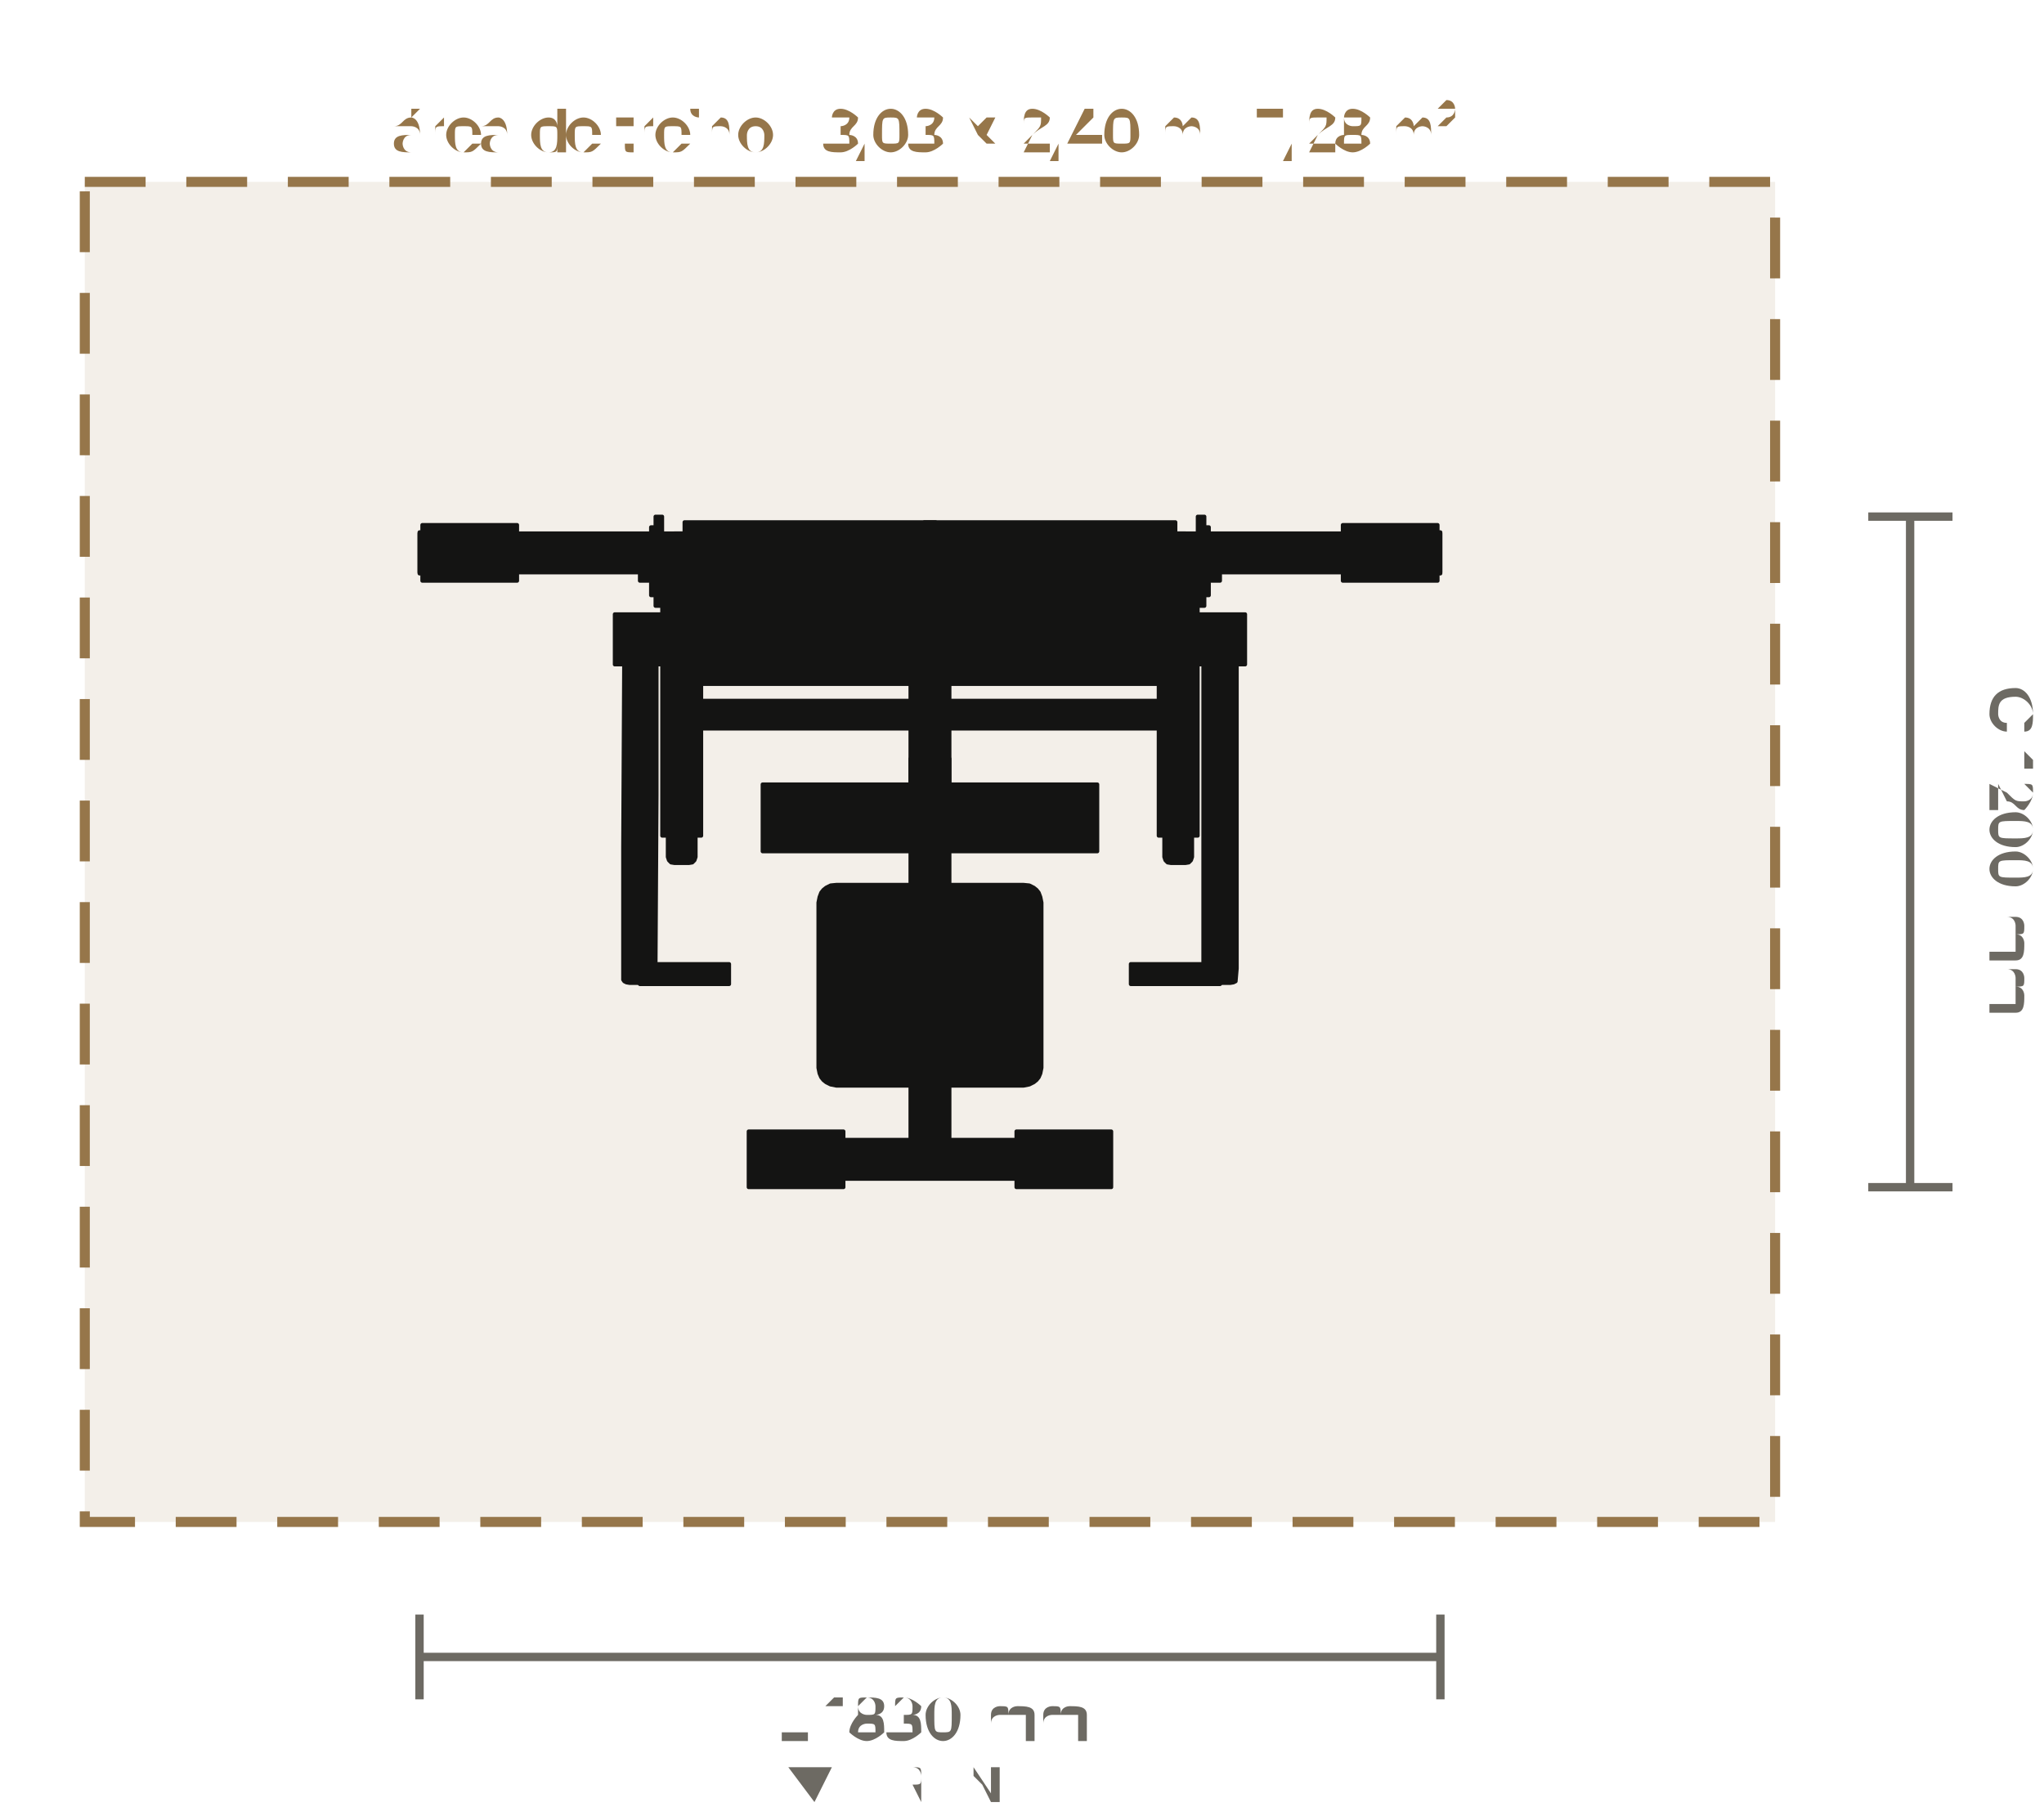
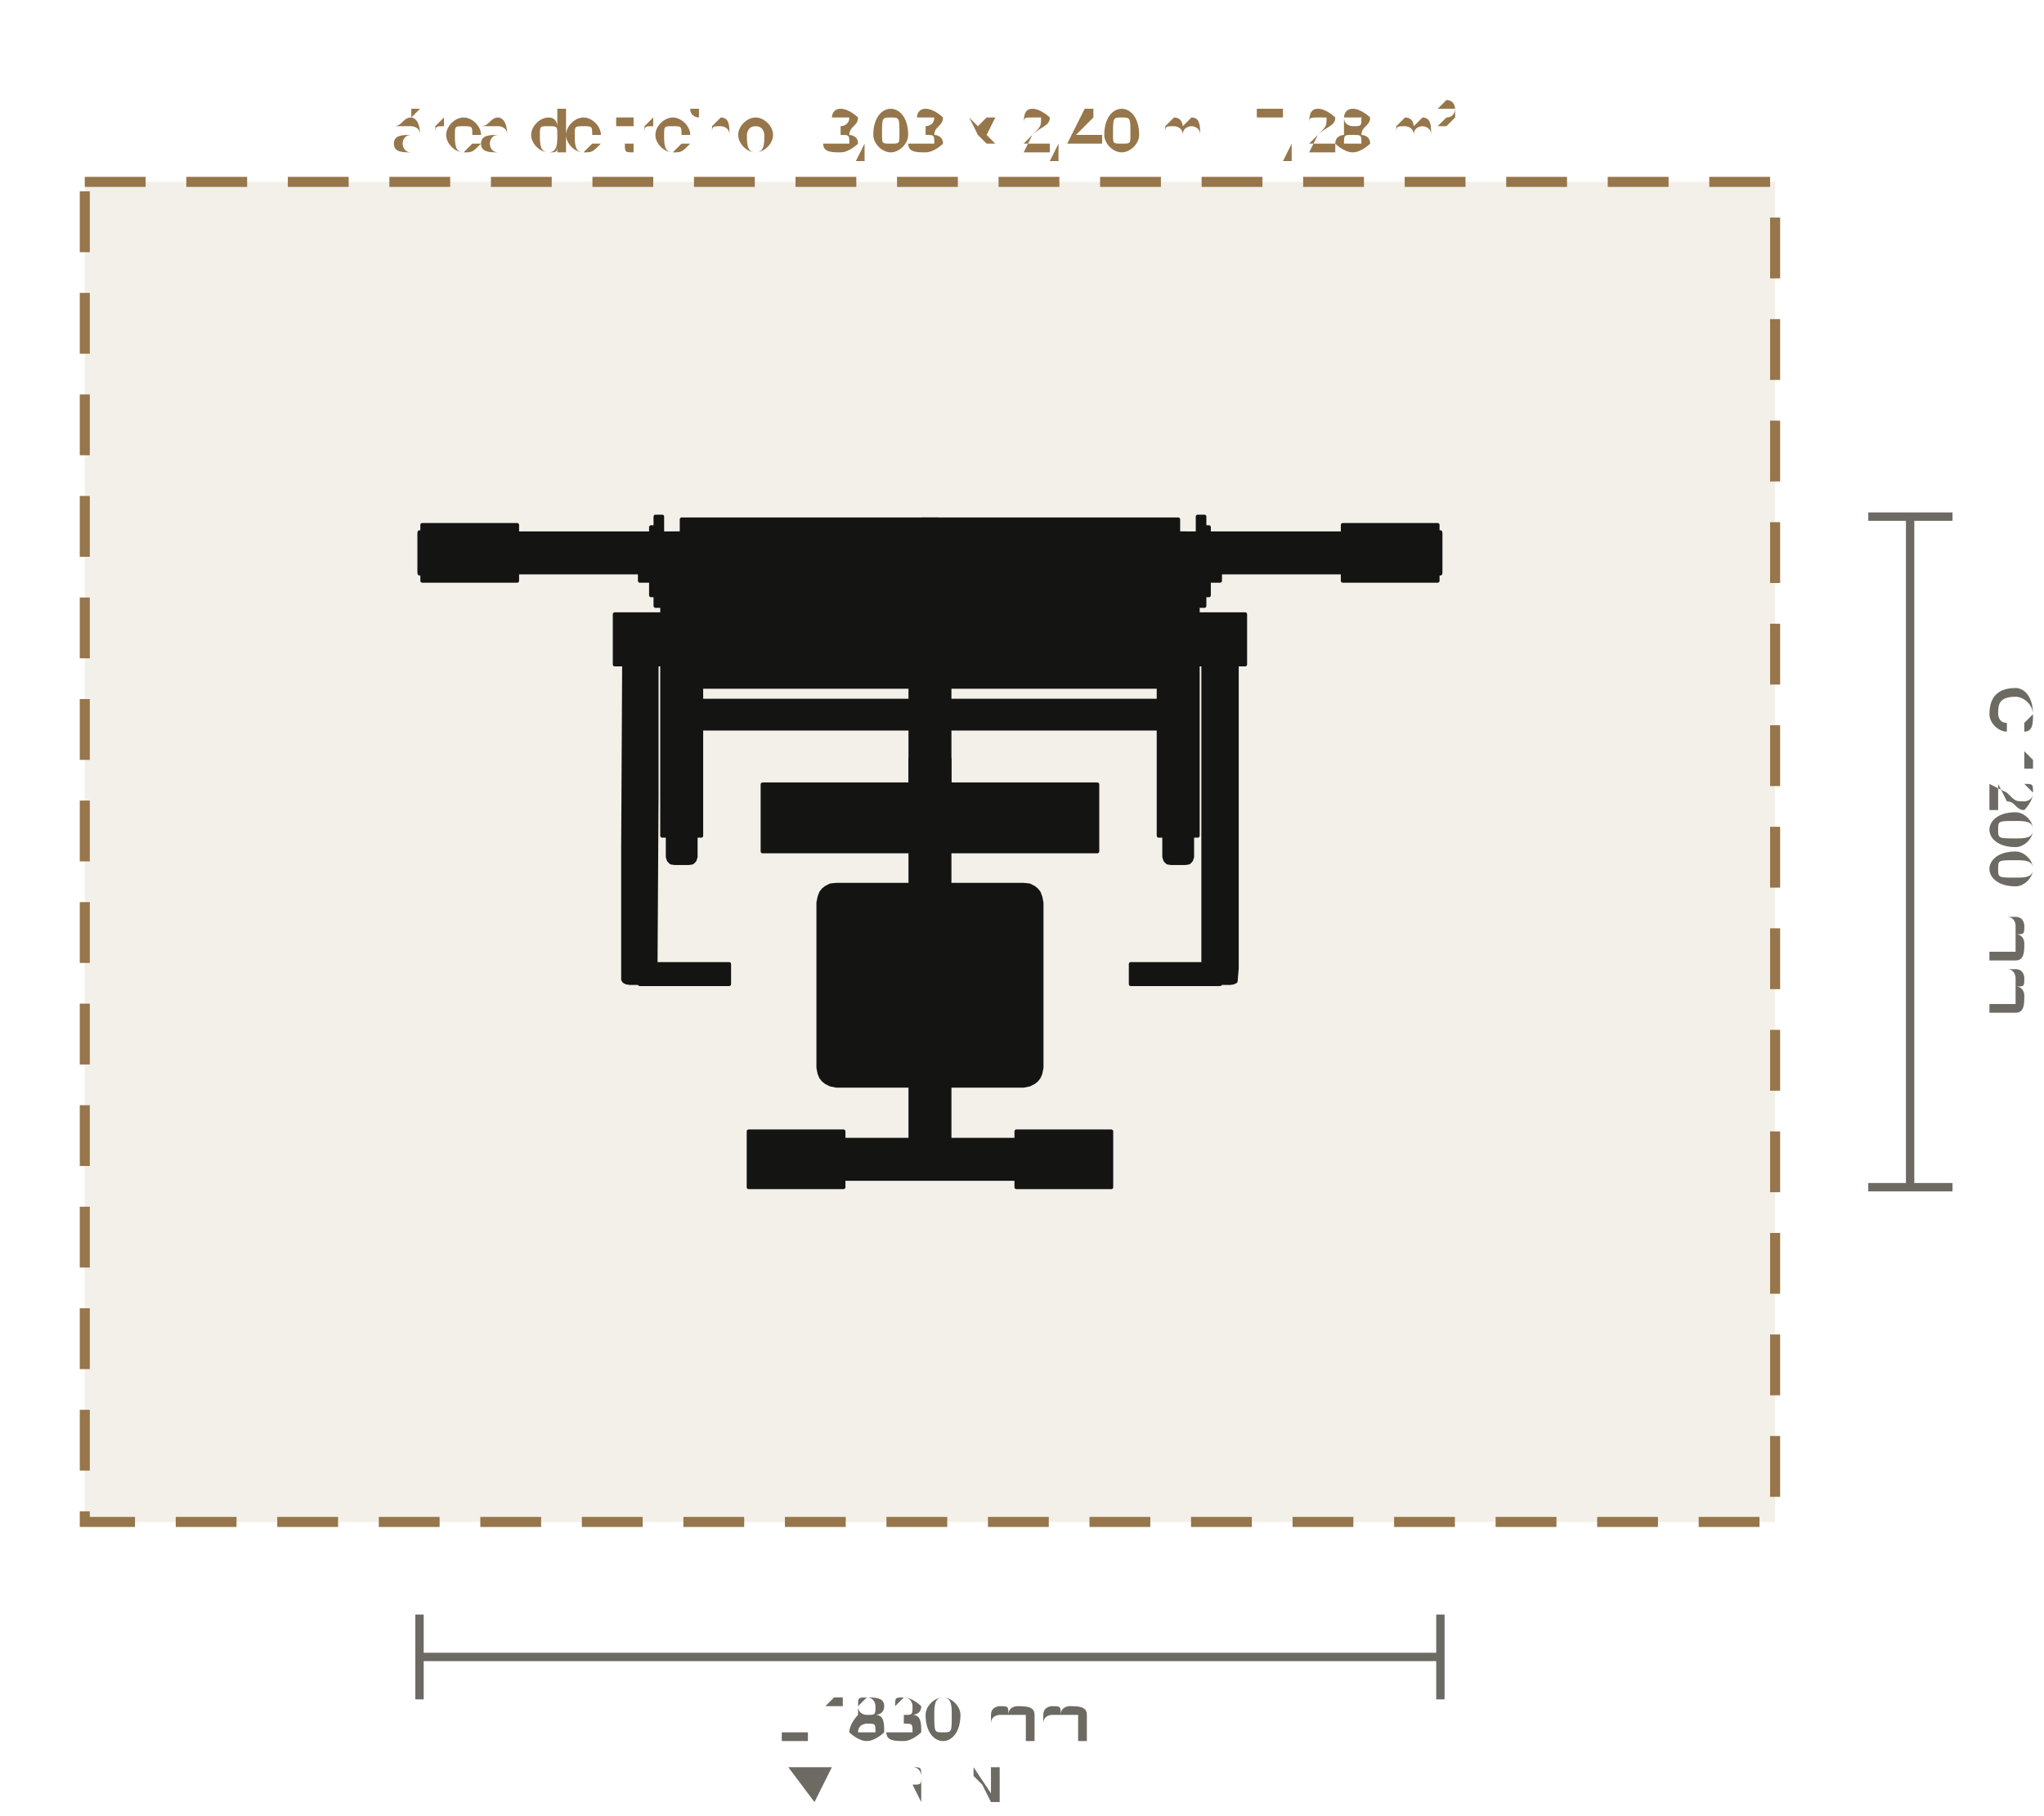
<svg xmlns="http://www.w3.org/2000/svg" viewBox="-1.667 -1.527 3.664 3.254" role="img" aria-label="Planta do Remada Alta Iso-Lateral (LD-B030): 1830 × 1202 mm, com 60 cm de área de treino em volta" data-equipment="LD-B030" data-unit="m">
  <rect class="eq-zone" x="-1.515" y="-1.201" width="3.03" height="2.402" style="fill:#96764a;fill-opacity:.12;stroke:#96764a;stroke-width:0.018;stroke-dasharray:0.109 0.073" />
  <text class="eq-zone-label" x="0" y="-1.255" style="font-family:Barlow,Inter,Arial,sans-serif;font-size:0.104px;fill:#96764a;text-anchor:middle">área de treino · 3,03 × 2,40 m · 7,28 m²</text>
  <g class="eq-parts">
    <polygon class="eq-part" points="-0.915,-0.571 0.915,-0.571 0.915,-0.501 -0.915,-0.501" style="fill:#141413;stroke:#141413;stroke-width:0.007;stroke-linejoin:round" />
    <polygon class="eq-part" points="-0.035,-0.536 0.035,-0.536 0.035,0.551 -0.035,0.551" style="fill:#141413;stroke:#141413;stroke-width:0.007;stroke-linejoin:round" />
    <polygon class="eq-part" points="-0.3,0.516 0.3,0.516 0.3,0.586 -0.3,0.586" style="fill:#141413;stroke:#141413;stroke-width:0.007;stroke-linejoin:round" />
    <polygon class="eq-part" points="-0.91,-0.586 -0.74,-0.586 -0.74,-0.486 -0.91,-0.486" style="fill:#141413;stroke:#141413;stroke-width:0.007;stroke-linejoin:round" />
+     <polygon class="eq-part" points="-0.891,-0.536 -0.891,-0.539 -0.889,-0.541 -0.888,-0.544 -0.885,-0.545 -0.883,-0.546 -0.88,-0.547 -0.877,-0.546 -0.875,-0.545 -0.872,-0.544 -0.871,-0.541 -0.869,-0.539 -0.869,-0.536 -0.869,-0.533 -0.871,-0.53 -0.872,-0.528 -0.875,-0.526 -0.877,-0.525 -0.88,-0.525 -0.883,-0.525 -0.885,-0.526 -0.888,-0.528 -0.889,-0.53 -0.891,-0.533" style="fill:#141413;stroke:#141413;stroke-width:0.007;stroke-linejoin:round" />
+     <polygon class="eq-part" points="-0.781,-0.536 -0.781,-0.539 -0.779,-0.541 -0.778,-0.544 -0.775,-0.545 -0.773,-0.546 -0.77,-0.547 -0.767,-0.546 -0.764,-0.545 -0.762,-0.544 -0.76,-0.541 -0.759,-0.539 -0.759,-0.536 -0.759,-0.533 -0.76,-0.53 -0.762,-0.528 -0.764,-0.526 -0.767,-0.525 -0.77,-0.525 -0.773,-0.525 -0.775,-0.526 -0.778,-0.528 -0.779,-0.53 -0.781,-0.533" style="fill:#141413;stroke:#141413;stroke-width:0.007;stroke-linejoin:round" />
    <polygon class="eq-part" points="-0.325,0.501 -0.155,0.501 -0.155,0.601 -0.325,0.601" style="fill:#141413;stroke:#141413;stroke-width:0.007;stroke-linejoin:round" />
+     <polygon class="eq-part" points="-0.306,0.551 -0.306,0.548 -0.304,0.545 -0.303,0.543 -0.3,0.541 -0.298,0.54 -0.295,0.54 -0.292,0.54 -0.289,0.541 -0.287,0.543 -0.285,0.545 -0.284,0.548 -0.284,0.551 -0.284,0.554 -0.285,0.556 -0.287,0.559 -0.289,0.56 -0.292,0.561 -0.295,0.562 -0.298,0.561 -0.3,0.56 -0.303,0.559 -0.304,0.556 -0.306,0.554" style="fill:#141413;stroke:#141413;stroke-width:0.007;stroke-linejoin:round" />
+     <polygon class="eq-part" points="-0.196,0.551 -0.196,0.548 -0.195,0.545 -0.193,0.543 -0.191,0.541 -0.188,0.54 -0.185,0.54 -0.182,0.54 -0.179,0.541 -0.177,0.543 -0.175,0.545 -0.174,0.548 -0.174,0.551 -0.174,0.554 -0.175,0.556 -0.177,0.559 -0.179,0.56 -0.182,0.561 -0.185,0.562 -0.188,0.561 -0.191,0.56 -0.193,0.559 -0.195,0.556 -0.196,0.554" style="fill:#141413;stroke:#141413;stroke-width:0.007;stroke-linejoin:round" />
    <polygon class="eq-part" points="-0.915,-0.573 -0.903,-0.573 -0.903,-0.499 -0.915,-0.499" style="fill:#141413;stroke:#141413;stroke-width:0.007;stroke-linejoin:round" />
    <polygon class="eq-part" points="-0.3,0.514 -0.288,0.514 -0.288,0.588 -0.3,0.588" style="fill:#141413;stroke:#141413;stroke-width:0.007;stroke-linejoin:round" />
    <polygon class="eq-part" points="0.74,-0.586 0.91,-0.586 0.91,-0.486 0.74,-0.486" style="fill:#141413;stroke:#141413;stroke-width:0.007;stroke-linejoin:round" />
+     <polygon class="eq-part" points="0.759,-0.536 0.759,-0.539 0.76,-0.541 0.762,-0.544 0.764,-0.545 0.767,-0.546 0.77,-0.547 0.773,-0.546 0.775,-0.545 0.778,-0.544 0.779,-0.541 0.781,-0.539 0.781,-0.536 0.781,-0.533 0.779,-0.53 0.778,-0.528 0.775,-0.526 0.773,-0.525 0.77,-0.525 0.767,-0.525 0.764,-0.526 0.762,-0.528 0.76,-0.53 0.759,-0.533" style="fill:#141413;stroke:#141413;stroke-width:0.007;stroke-linejoin:round" />
+     <polygon class="eq-part" points="0.869,-0.536 0.869,-0.539 0.871,-0.541 0.872,-0.544 0.875,-0.545 0.877,-0.546 0.88,-0.547 0.883,-0.546 0.885,-0.545 0.888,-0.544 0.889,-0.541 0.891,-0.539 0.891,-0.536 0.891,-0.533 0.889,-0.53 0.888,-0.528 0.885,-0.526 0.883,-0.525 0.88,-0.525 0.877,-0.525 0.875,-0.526 0.872,-0.528 0.871,-0.53 0.869,-0.533" style="fill:#141413;stroke:#141413;stroke-width:0.007;stroke-linejoin:round" />
    <polygon class="eq-part" points="0.155,0.501 0.325,0.501 0.325,0.601 0.155,0.601" style="fill:#141413;stroke:#141413;stroke-width:0.007;stroke-linejoin:round" />
+     <polygon class="eq-part" points="0.174,0.551 0.174,0.548 0.175,0.545 0.177,0.543 0.179,0.541 0.182,0.54 0.185,0.54 0.188,0.54 0.191,0.541 0.193,0.543 0.195,0.545 0.196,0.548 0.196,0.551 0.196,0.554 0.195,0.556 0.193,0.559 0.191,0.56 0.188,0.561 0.185,0.562 0.182,0.561 0.179,0.56 0.177,0.559 0.175,0.556 0.174,0.554" style="fill:#141413;stroke:#141413;stroke-width:0.007;stroke-linejoin:round" />
+     <polygon class="eq-part" points="0.284,0.551 0.284,0.548 0.285,0.545 0.287,0.543 0.289,0.541 0.292,0.54 0.295,0.54 0.298,0.54 0.3,0.541 0.303,0.543 0.304,0.545 0.306,0.548 0.306,0.551 0.306,0.554 0.304,0.556 0.303,0.559 0.3,0.56 0.298,0.561 0.295,0.562 0.292,0.561 0.289,0.56 0.287,0.559 0.285,0.556 0.284,0.554" style="fill:#141413;stroke:#141413;stroke-width:0.007;stroke-linejoin:round" />
    <polygon class="eq-part" points="0.903,-0.573 0.915,-0.573 0.915,-0.499 0.903,-0.499" style="fill:#141413;stroke:#141413;stroke-width:0.007;stroke-linejoin:round" />
    <polygon class="eq-part" points="0.288,0.514 0.3,0.514 0.3,0.588 0.288,0.588" style="fill:#141413;stroke:#141413;stroke-width:0.007;stroke-linejoin:round" />
    <polygon class="eq-part" points="-0.415,-0.566 -0.385,-0.566 -0.385,-0.326 -0.415,-0.326" style="fill:#141413;stroke:#141413;stroke-width:0.007;stroke-linejoin:round" />
    <polygon class="eq-part" points="-0.045,-0.566 -0.015,-0.566 -0.015,-0.326 -0.045,-0.326" style="fill:#141413;stroke:#141413;stroke-width:0.007;stroke-linejoin:round" />
    <polygon class="eq-part" points="-0.415,-0.566 -0.015,-0.566 -0.015,-0.326 -0.415,-0.326" style="fill:#141413;stroke:#141413;stroke-width:0.007;stroke-linejoin:round" />
-     <polygon class="eq-part" points="-0.415,-0.566 -0.015,-0.566 -0.015,-0.326 -0.415,-0.326" style="fill:#141413;stroke:#141413;stroke-width:0.007;stroke-linejoin:round" />
-     <polygon class="eq-part" points="-0.44,-0.591 0.01,-0.591 0.01,-0.301 -0.44,-0.301" style="fill:#141413;stroke:#141413;stroke-width:0.007;stroke-linejoin:round" />
-     <polygon class="eq-part" points="-0.295,-0.326 -0.135,-0.326 -0.135,-0.322 -0.295,-0.322" style="fill:#141413;stroke:#141413;stroke-width:0.007;stroke-linejoin:round" />
+     <polygon class="eq-part" points="-0.445,-0.596 0.015,-0.596 0.015,-0.296 -0.445,-0.296" style="fill:#141413;stroke:#141413;stroke-width:0.007;stroke-linejoin:round" />
+     <polygon class="eq-part" points="-0.375,-0.566 -0.055,-0.566 -0.055,-0.552 -0.375,-0.552" style="fill:#141413;stroke:#141413;stroke-width:0.007;stroke-linejoin:round" />
+     <polygon class="eq-part" points="-0.32,-0.552 -0.29,-0.552 -0.29,-0.542 -0.32,-0.542" style="fill:#141413;stroke:#141413;stroke-width:0.007;stroke-linejoin:round" />
+     <polygon class="eq-part" points="-0.14,-0.552 -0.11,-0.552 -0.11,-0.542 -0.14,-0.542" style="fill:#141413;stroke:#141413;stroke-width:0.007;stroke-linejoin:round" />
+     <polygon class="eq-part" points="-0.415,-0.338 -0.215,-0.338 -0.215,-0.326 -0.415,-0.326" style="fill:#141413;stroke:#141413;stroke-width:0.007;stroke-linejoin:round" />
+     <polygon class="eq-part" points="-0.145,-0.338 -0.015,-0.338 -0.015,-0.326 -0.145,-0.326" style="fill:#141413;stroke:#141413;stroke-width:0.007;stroke-linejoin:round" />
+     <polygon class="eq-part" points="-0.385,-0.326 -0.245,-0.326 -0.245,-0.322 -0.385,-0.322" style="fill:#141413;stroke:#141413;stroke-width:0.007;stroke-linejoin:round" />
    <polygon class="eq-part" points="-0.305,-0.446 -0.305,-0.448 -0.304,-0.451 -0.302,-0.453 -0.3,-0.455 -0.298,-0.456 -0.295,-0.456 -0.292,-0.456 -0.29,-0.455 -0.288,-0.453 -0.286,-0.451 -0.285,-0.448 -0.285,-0.446 -0.285,-0.443 -0.286,-0.441 -0.288,-0.439 -0.29,-0.437 -0.292,-0.436 -0.295,-0.436 -0.298,-0.436 -0.3,-0.437 -0.302,-0.439 -0.304,-0.441 -0.305,-0.443" style="fill:#141413;stroke:#141413;stroke-width:0.007;stroke-linejoin:round" />
    <polygon class="eq-part" points="-0.145,-0.446 -0.145,-0.448 -0.144,-0.451 -0.142,-0.453 -0.14,-0.455 -0.138,-0.456 -0.135,-0.456 -0.132,-0.456 -0.13,-0.455 -0.128,-0.453 -0.126,-0.451 -0.125,-0.448 -0.125,-0.446 -0.125,-0.443 -0.126,-0.441 -0.128,-0.439 -0.13,-0.437 -0.132,-0.436 -0.135,-0.436 -0.138,-0.436 -0.14,-0.437 -0.142,-0.439 -0.144,-0.441 -0.145,-0.443" style="fill:#141413;stroke:#141413;stroke-width:0.007;stroke-linejoin:round" />
    <polygon class="eq-part" points="-0.345,-0.526 -0.085,-0.526 -0.085,-0.366 -0.345,-0.366" style="fill:#141413;stroke:#141413;stroke-width:0.007;stroke-linejoin:round" />
    <polygon class="eq-part" points="-0.345,-0.526 -0.085,-0.526 -0.085,-0.366 -0.345,-0.366" style="fill:#141413;stroke:#141413;stroke-width:0.007;stroke-linejoin:round" />
    <polygon class="eq-part" points="-0.219,-0.446 -0.219,-0.447 -0.218,-0.448 -0.218,-0.449 -0.217,-0.449 -0.216,-0.45 -0.215,-0.45 -0.214,-0.45 -0.213,-0.449 -0.212,-0.449 -0.211,-0.448 -0.211,-0.447 -0.211,-0.446 -0.211,-0.445 -0.211,-0.444 -0.212,-0.443 -0.213,-0.442 -0.214,-0.442 -0.215,-0.442 -0.216,-0.442 -0.217,-0.442 -0.218,-0.443 -0.218,-0.444 -0.219,-0.445" style="fill:#141413;stroke:#141413;stroke-width:0.007;stroke-linejoin:round" />
    <polygon class="eq-part" points="-0.335,-0.511 -0.095,-0.511 -0.095,-0.381 -0.335,-0.381" style="fill:#141413;stroke:#141413;stroke-width:0.007;stroke-linejoin:round" />
    <polygon class="eq-part" points="-0.335,-0.511 -0.095,-0.511 -0.095,-0.381 -0.335,-0.381" style="fill:#141413;stroke:#141413;stroke-width:0.007;stroke-linejoin:round" />
    <polygon class="eq-part" points="-0.335,-0.511 -0.095,-0.511 -0.095,-0.381 -0.335,-0.381" style="fill:#141413;stroke:#141413;stroke-width:0.007;stroke-linejoin:round" />
    <polygon class="eq-part" points="-0.335,-0.511 -0.095,-0.511 -0.095,-0.381 -0.335,-0.381" style="fill:#141413;stroke:#141413;stroke-width:0.007;stroke-linejoin:round" />
    <polygon class="eq-part" points="-0.335,-0.511 -0.095,-0.511 -0.095,-0.381 -0.335,-0.381" style="fill:#141413;stroke:#141413;stroke-width:0.007;stroke-linejoin:round" />
    <polygon class="eq-part" points="-0.335,-0.511 -0.095,-0.511 -0.095,-0.381 -0.335,-0.381" style="fill:#141413;stroke:#141413;stroke-width:0.007;stroke-linejoin:round" />
    <polygon class="eq-part" points="-0.335,-0.511 -0.095,-0.511 -0.095,-0.381 -0.335,-0.381" style="fill:#141413;stroke:#141413;stroke-width:0.007;stroke-linejoin:round" />
    <polygon class="eq-part" points="-0.335,-0.511 -0.095,-0.511 -0.095,-0.381 -0.335,-0.381" style="fill:#141413;stroke:#141413;stroke-width:0.007;stroke-linejoin:round" />
    <polygon class="eq-part" points="-0.335,-0.511 -0.095,-0.511 -0.095,-0.381 -0.335,-0.381" style="fill:#141413;stroke:#141413;stroke-width:0.007;stroke-linejoin:round" />
    <polygon class="eq-part" points="-0.221,-0.446 -0.221,-0.447 -0.22,-0.449 -0.219,-0.45 -0.218,-0.451 -0.217,-0.452 -0.215,-0.452 -0.213,-0.452 -0.212,-0.451 -0.211,-0.45 -0.21,-0.449 -0.209,-0.447 -0.209,-0.446 -0.209,-0.444 -0.21,-0.443 -0.211,-0.442 -0.212,-0.441 -0.213,-0.44 -0.215,-0.44 -0.217,-0.44 -0.218,-0.441 -0.219,-0.442 -0.22,-0.443 -0.221,-0.444" style="fill:#141413;stroke:#141413;stroke-width:0.007;stroke-linejoin:round" />
    <polygon class="eq-part" points="-0.221,-0.401 -0.209,-0.401 -0.209,-0.331 -0.221,-0.331" style="fill:#141413;stroke:#141413;stroke-width:0.007;stroke-linejoin:round" />
    <polygon class="eq-part" points="-0.385,-0.566 -0.045,-0.566 -0.045,-0.554 -0.385,-0.554" style="fill:#141413;stroke:#141413;stroke-width:0.007;stroke-linejoin:round" />
    <polygon class="eq-part" points="0.015,-0.566 0.045,-0.566 0.045,-0.326 0.015,-0.326" style="fill:#141413;stroke:#141413;stroke-width:0.007;stroke-linejoin:round" />
    <polygon class="eq-part" points="0.385,-0.566 0.415,-0.566 0.415,-0.326 0.385,-0.326" style="fill:#141413;stroke:#141413;stroke-width:0.007;stroke-linejoin:round" />
    <polygon class="eq-part" points="0.015,-0.566 0.415,-0.566 0.415,-0.326 0.015,-0.326" style="fill:#141413;stroke:#141413;stroke-width:0.007;stroke-linejoin:round" />
-     <polygon class="eq-part" points="0.015,-0.566 0.415,-0.566 0.415,-0.326 0.015,-0.326" style="fill:#141413;stroke:#141413;stroke-width:0.007;stroke-linejoin:round" />
-     <polygon class="eq-part" points="-0.01,-0.591 0.44,-0.591 0.44,-0.301 -0.01,-0.301" style="fill:#141413;stroke:#141413;stroke-width:0.007;stroke-linejoin:round" />
-     <polygon class="eq-part" points="0.135,-0.326 0.295,-0.326 0.295,-0.322 0.135,-0.322" style="fill:#141413;stroke:#141413;stroke-width:0.007;stroke-linejoin:round" />
+     <polygon class="eq-part" points="-0.015,-0.596 0.445,-0.596 0.445,-0.296 -0.015,-0.296" style="fill:#141413;stroke:#141413;stroke-width:0.007;stroke-linejoin:round" />
+     <polygon class="eq-part" points="0.055,-0.566 0.375,-0.566 0.375,-0.552 0.055,-0.552" style="fill:#141413;stroke:#141413;stroke-width:0.007;stroke-linejoin:round" />
+     <polygon class="eq-part" points="0.11,-0.552 0.14,-0.552 0.14,-0.542 0.11,-0.542" style="fill:#141413;stroke:#141413;stroke-width:0.007;stroke-linejoin:round" />
+     <polygon class="eq-part" points="0.29,-0.552 0.32,-0.552 0.32,-0.542 0.29,-0.542" style="fill:#141413;stroke:#141413;stroke-width:0.007;stroke-linejoin:round" />
+     <polygon class="eq-part" points="0.015,-0.338 0.215,-0.338 0.215,-0.326 0.015,-0.326" style="fill:#141413;stroke:#141413;stroke-width:0.007;stroke-linejoin:round" />
+     <polygon class="eq-part" points="0.285,-0.338 0.415,-0.338 0.415,-0.326 0.285,-0.326" style="fill:#141413;stroke:#141413;stroke-width:0.007;stroke-linejoin:round" />
+     <polygon class="eq-part" points="0.045,-0.326 0.185,-0.326 0.185,-0.322 0.045,-0.322" style="fill:#141413;stroke:#141413;stroke-width:0.007;stroke-linejoin:round" />
    <polygon class="eq-part" points="0.125,-0.446 0.125,-0.448 0.126,-0.451 0.128,-0.453 0.13,-0.455 0.132,-0.456 0.135,-0.456 0.138,-0.456 0.14,-0.455 0.142,-0.453 0.144,-0.451 0.145,-0.448 0.145,-0.446 0.145,-0.443 0.144,-0.441 0.142,-0.439 0.14,-0.437 0.138,-0.436 0.135,-0.436 0.132,-0.436 0.13,-0.437 0.128,-0.439 0.126,-0.441 0.125,-0.443" style="fill:#141413;stroke:#141413;stroke-width:0.007;stroke-linejoin:round" />
    <polygon class="eq-part" points="0.285,-0.446 0.285,-0.448 0.286,-0.451 0.288,-0.453 0.29,-0.455 0.292,-0.456 0.295,-0.456 0.298,-0.456 0.3,-0.455 0.302,-0.453 0.304,-0.451 0.305,-0.448 0.305,-0.446 0.305,-0.443 0.304,-0.441 0.302,-0.439 0.3,-0.437 0.298,-0.436 0.295,-0.436 0.292,-0.436 0.29,-0.437 0.288,-0.439 0.286,-0.441 0.285,-0.443" style="fill:#141413;stroke:#141413;stroke-width:0.007;stroke-linejoin:round" />
    <polygon class="eq-part" points="0.085,-0.526 0.345,-0.526 0.345,-0.366 0.085,-0.366" style="fill:#141413;stroke:#141413;stroke-width:0.007;stroke-linejoin:round" />
    <polygon class="eq-part" points="0.085,-0.526 0.345,-0.526 0.345,-0.366 0.085,-0.366" style="fill:#141413;stroke:#141413;stroke-width:0.007;stroke-linejoin:round" />
    <polygon class="eq-part" points="0.211,-0.446 0.211,-0.447 0.211,-0.448 0.212,-0.449 0.213,-0.449 0.214,-0.45 0.215,-0.45 0.216,-0.45 0.217,-0.449 0.218,-0.449 0.218,-0.448 0.219,-0.447 0.219,-0.446 0.219,-0.445 0.218,-0.444 0.218,-0.443 0.217,-0.442 0.216,-0.442 0.215,-0.442 0.214,-0.442 0.213,-0.442 0.212,-0.443 0.211,-0.444 0.211,-0.445" style="fill:#141413;stroke:#141413;stroke-width:0.007;stroke-linejoin:round" />
    <polygon class="eq-part" points="0.095,-0.511 0.335,-0.511 0.335,-0.381 0.095,-0.381" style="fill:#141413;stroke:#141413;stroke-width:0.007;stroke-linejoin:round" />
    <polygon class="eq-part" points="0.095,-0.511 0.335,-0.511 0.335,-0.381 0.095,-0.381" style="fill:#141413;stroke:#141413;stroke-width:0.007;stroke-linejoin:round" />
    <polygon class="eq-part" points="0.095,-0.511 0.335,-0.511 0.335,-0.381 0.095,-0.381" style="fill:#141413;stroke:#141413;stroke-width:0.007;stroke-linejoin:round" />
    <polygon class="eq-part" points="0.095,-0.511 0.335,-0.511 0.335,-0.381 0.095,-0.381" style="fill:#141413;stroke:#141413;stroke-width:0.007;stroke-linejoin:round" />
    <polygon class="eq-part" points="0.095,-0.511 0.335,-0.511 0.335,-0.381 0.095,-0.381" style="fill:#141413;stroke:#141413;stroke-width:0.007;stroke-linejoin:round" />
    <polygon class="eq-part" points="0.095,-0.511 0.335,-0.511 0.335,-0.381 0.095,-0.381" style="fill:#141413;stroke:#141413;stroke-width:0.007;stroke-linejoin:round" />
    <polygon class="eq-part" points="0.095,-0.511 0.335,-0.511 0.335,-0.381 0.095,-0.381" style="fill:#141413;stroke:#141413;stroke-width:0.007;stroke-linejoin:round" />
    <polygon class="eq-part" points="0.095,-0.511 0.335,-0.511 0.335,-0.381 0.095,-0.381" style="fill:#141413;stroke:#141413;stroke-width:0.007;stroke-linejoin:round" />
    <polygon class="eq-part" points="0.095,-0.511 0.335,-0.511 0.335,-0.381 0.095,-0.381" style="fill:#141413;stroke:#141413;stroke-width:0.007;stroke-linejoin:round" />
    <polygon class="eq-part" points="0.209,-0.446 0.209,-0.447 0.21,-0.449 0.211,-0.45 0.212,-0.451 0.213,-0.452 0.215,-0.452 0.217,-0.452 0.218,-0.451 0.219,-0.45 0.22,-0.449 0.221,-0.447 0.221,-0.446 0.221,-0.444 0.22,-0.443 0.219,-0.442 0.218,-0.441 0.217,-0.44 0.215,-0.44 0.213,-0.44 0.212,-0.441 0.211,-0.442 0.21,-0.443 0.209,-0.444" style="fill:#141413;stroke:#141413;stroke-width:0.007;stroke-linejoin:round" />
    <polygon class="eq-part" points="0.209,-0.401 0.221,-0.401 0.221,-0.331 0.209,-0.331" style="fill:#141413;stroke:#141413;stroke-width:0.007;stroke-linejoin:round" />
    <polygon class="eq-part" points="0.045,-0.566 0.385,-0.566 0.385,-0.554 0.045,-0.554" style="fill:#141413;stroke:#141413;stroke-width:0.007;stroke-linejoin:round" />
    <polygon class="eq-part" points="-0.035,0.216 -0.035,0.213 -0.033,0.21 -0.032,0.207 -0.029,0.205 -0.026,0.204 -0.023,0.204 0.023,0.204 0.026,0.204 0.029,0.205 0.032,0.207 0.033,0.21 0.035,0.213 0.035,0.216 0.035,0.262 0.035,0.265 0.033,0.268 0.032,0.27 0.029,0.272 0.026,0.273 0.023,0.274 -0.023,0.274 -0.026,0.273 -0.029,0.272 -0.032,0.27 -0.033,0.268 -0.035,0.265 -0.035,0.262" style="fill:#141413;stroke:#141413;stroke-width:0.007;stroke-linejoin:round" />
    <polygon class="eq-part" points="-0.047,0.261 -0.047,0.216 -0.035,0.216 -0.035,0.261" style="fill:#141413;stroke:#141413;stroke-width:0.007;stroke-linejoin:round" />
    <polygon class="eq-part" points="-0.117,0.239 -0.117,0.237 -0.117,0.235 -0.117,0.234 -0.116,0.233 -0.116,0.232 -0.115,0.232 -0.035,0.232 -0.034,0.232 -0.034,0.233 -0.033,0.234 -0.033,0.235 -0.033,0.237 -0.033,0.239 -0.033,0.241 -0.033,0.242 -0.033,0.244 -0.034,0.245 -0.034,0.246 -0.035,0.246 -0.115,0.246 -0.116,0.246 -0.116,0.245 -0.117,0.244 -0.117,0.242 -0.117,0.241" style="fill:#141413;stroke:#141413;stroke-width:0.007;stroke-linejoin:round" />
    <polygon class="eq-part" points="-0.2,0.387 -0.2,0.091 -0.198,0.081 -0.195,0.073 -0.191,0.068 -0.186,0.064 -0.178,0.06 -0.168,0.059 0.168,0.059 0.178,0.06 0.186,0.064 0.191,0.068 0.195,0.073 0.198,0.081 0.2,0.091 0.2,0.387 0.198,0.397 0.195,0.404 0.191,0.409 0.186,0.413 0.178,0.417 0.168,0.419 -0.168,0.419 -0.178,0.417 -0.186,0.413 -0.191,0.409 -0.195,0.404 -0.198,0.397" style="fill:#141413;stroke:#141413;stroke-width:0.007;stroke-linejoin:round" />
    <polygon class="eq-part" points="-0.035,-0.104 -0.035,-0.118 -0.035,-0.167 -0.033,-0.17 -0.032,-0.172 -0.029,-0.174 -0.026,-0.176 -0.023,-0.176 0.023,-0.176 0.026,-0.176 0.029,-0.174 0.032,-0.172 0.033,-0.17 0.035,-0.167 0.035,-0.164 0.035,-0.118 0.035,-0.104 0.035,-0.055 0.033,-0.052 0.032,-0.05 0.029,-0.048 0.026,-0.047 0.023,-0.046 -0.023,-0.046 -0.026,-0.047 -0.029,-0.048 -0.032,-0.05 -0.033,-0.052 -0.035,-0.055 -0.035,-0.058" style="fill:#141413;stroke:#141413;stroke-width:0.007;stroke-linejoin:round" />
    <polygon class="eq-part" points="-0.3,-0.121 0.3,-0.121 0.3,-0.001 -0.3,-0.001" style="fill:#141413;stroke:#141413;stroke-width:0.007;stroke-linejoin:round" />
    <polygon class="eq-part" points="-0.565,-0.426 -0.475,-0.426 -0.475,-0.336 -0.565,-0.336" style="fill:#141413;stroke:#141413;stroke-width:0.007;stroke-linejoin:round" />
    <polygon class="eq-part" points="-0.55,0.209 -0.55,-0.008 -0.548,-0.382 -0.544,-0.382 -0.538,-0.382 -0.502,-0.382 -0.496,-0.382 -0.492,-0.382 -0.49,-0.382 -0.49,-0.381 -0.49,-0.101 -0.492,0.232 -0.496,0.234 -0.502,0.235 -0.538,0.235 -0.544,0.234 -0.548,0.232 -0.55,0.229" style="fill:#141413;stroke:#141413;stroke-width:0.007;stroke-linejoin:round" />
    <polygon class="eq-part" points="-0.52,0.201 -0.36,0.201 -0.36,0.237 -0.52,0.237" style="fill:#141413;stroke:#141413;stroke-width:0.007;stroke-linejoin:round" />
    <polygon class="eq-part" points="0.475,-0.426 0.565,-0.426 0.565,-0.336 0.475,-0.336" style="fill:#141413;stroke:#141413;stroke-width:0.007;stroke-linejoin:round" />
    <polygon class="eq-part" points="0.49,-0.101 0.49,-0.381 0.492,-0.382 0.496,-0.382 0.502,-0.382 0.538,-0.382 0.544,-0.382 0.548,-0.382 0.55,-0.382 0.55,-0.008 0.55,0.209 0.548,0.232 0.544,0.234 0.538,0.235 0.502,0.235 0.496,0.234 0.492,0.232 0.49,0.229" style="fill:#141413;stroke:#141413;stroke-width:0.007;stroke-linejoin:round" />
    <polygon class="eq-part" points="0.36,0.201 0.52,0.201 0.52,0.237 0.36,0.237" style="fill:#141413;stroke:#141413;stroke-width:0.007;stroke-linejoin:round" />
    <polygon class="eq-part" points="-0.47,-0.559 -0.468,-0.565 -0.464,-0.569 -0.458,-0.571 -0.432,-0.571 -0.426,-0.569 -0.422,-0.565 -0.42,-0.559 -0.42,-0.468 -0.422,-0.462 -0.426,-0.458 -0.432,-0.456 -0.458,-0.456 -0.464,-0.458 -0.468,-0.462 -0.47,-0.468" style="fill:#141413;stroke:#141413;stroke-width:0.007;stroke-linejoin:round" />
    <polygon class="eq-part" points="-0.47,-0.284 -0.468,-0.29 -0.464,-0.294 -0.458,-0.296 -0.432,-0.296 -0.426,-0.294 -0.422,-0.29 -0.42,-0.284 -0.42,0.009 -0.422,0.015 -0.426,0.019 -0.432,0.02 -0.458,0.02 -0.464,0.019 -0.468,0.015 -0.47,0.009" style="fill:#141413;stroke:#141413;stroke-width:0.007;stroke-linejoin:round" />
    <polygon class="eq-part" points="-0.47,-0.506 -0.42,-0.506 -0.42,-0.246 -0.47,-0.246" style="fill:#141413;stroke:#141413;stroke-width:0.007;stroke-linejoin:round" />
    <polygon class="eq-part" points="-0.47,-0.556 -0.42,-0.556 -0.42,-0.196 -0.47,-0.196" style="fill:#141413;stroke:#141413;stroke-width:0.007;stroke-linejoin:round" />
    <polygon class="eq-part" points="-0.48,-0.521 -0.41,-0.521 -0.41,-0.029 -0.48,-0.029" style="fill:#141413;stroke:#141413;stroke-width:0.007;stroke-linejoin:round" />
    <polygon class="eq-part" points="0.42,-0.559 0.422,-0.565 0.426,-0.569 0.432,-0.571 0.458,-0.571 0.464,-0.569 0.468,-0.565 0.47,-0.559 0.47,-0.468 0.468,-0.462 0.464,-0.458 0.458,-0.456 0.432,-0.456 0.426,-0.458 0.422,-0.462 0.42,-0.468" style="fill:#141413;stroke:#141413;stroke-width:0.007;stroke-linejoin:round" />
    <polygon class="eq-part" points="0.42,-0.284 0.422,-0.29 0.426,-0.294 0.432,-0.296 0.458,-0.296 0.464,-0.294 0.468,-0.29 0.47,-0.284 0.47,0.009 0.468,0.015 0.464,0.019 0.458,0.02 0.432,0.02 0.426,0.019 0.422,0.015 0.42,0.009" style="fill:#141413;stroke:#141413;stroke-width:0.007;stroke-linejoin:round" />
    <polygon class="eq-part" points="0.42,-0.506 0.47,-0.506 0.47,-0.246 0.42,-0.246" style="fill:#141413;stroke:#141413;stroke-width:0.007;stroke-linejoin:round" />
    <polygon class="eq-part" points="0.42,-0.556 0.47,-0.556 0.47,-0.196 0.42,-0.196" style="fill:#141413;stroke:#141413;stroke-width:0.007;stroke-linejoin:round" />
    <polygon class="eq-part" points="0.41,-0.521 0.48,-0.521 0.48,-0.029 0.41,-0.029" style="fill:#141413;stroke:#141413;stroke-width:0.007;stroke-linejoin:round" />
    <polygon class="eq-part" points="-0.445,-0.536 0.445,-0.536 0.445,-0.476 -0.445,-0.476" style="fill:#141413;stroke:#141413;stroke-width:0.007;stroke-linejoin:round" />
    <polygon class="eq-part" points="-0.445,-0.271 0.445,-0.271 0.445,-0.221 -0.445,-0.221" style="fill:#141413;stroke:#141413;stroke-width:0.007;stroke-linejoin:round" />
    <polygon class="eq-part" points="-0.49,-0.392 -0.49,-0.397 -0.445,-0.404 -0.445,-0.37 -0.445,-0.365 -0.49,-0.359" style="fill:#141413;stroke:#141413;stroke-width:0.007;stroke-linejoin:round" />
    <polygon class="eq-part" points="0.445,-0.392 0.445,-0.397 0.49,-0.404 0.49,-0.37 0.49,-0.365 0.445,-0.359" style="fill:#141413;stroke:#141413;stroke-width:0.007;stroke-linejoin:round" />
    <polygon class="eq-part" points="-0.52,-0.556 0.52,-0.556 0.52,-0.486 -0.52,-0.486" style="fill:#141413;stroke:#141413;stroke-width:0.007;stroke-linejoin:round" />
    <polygon class="eq-part" points="-0.492,-0.601 -0.48,-0.601 -0.48,-0.441 -0.492,-0.441" style="fill:#141413;stroke:#141413;stroke-width:0.007;stroke-linejoin:round" />
    <polygon class="eq-part" points="-0.5,-0.482 -0.492,-0.482 -0.492,-0.46 -0.5,-0.46" style="fill:#141413;stroke:#141413;stroke-width:0.007;stroke-linejoin:round" />
    <polygon class="eq-part" points="-0.5,-0.582 -0.492,-0.582 -0.492,-0.56 -0.5,-0.56" style="fill:#141413;stroke:#141413;stroke-width:0.007;stroke-linejoin:round" />
    <polygon class="eq-part" points="0.48,-0.601 0.492,-0.601 0.492,-0.441 0.48,-0.441" style="fill:#141413;stroke:#141413;stroke-width:0.007;stroke-linejoin:round" />
    <polygon class="eq-part" points="0.492,-0.482 0.5,-0.482 0.5,-0.46 0.492,-0.46" style="fill:#141413;stroke:#141413;stroke-width:0.007;stroke-linejoin:round" />
    <polygon class="eq-part" points="0.492,-0.582 0.5,-0.582 0.5,-0.56 0.492,-0.56" style="fill:#141413;stroke:#141413;stroke-width:0.007;stroke-linejoin:round" />
    <polygon class="eq-part" points="-0.466,-0.4 -0.466,-0.403 -0.465,-0.405 -0.464,-0.407 -0.462,-0.407 -0.214,-0.477 -0.212,-0.477 -0.21,-0.477 -0.209,-0.475 -0.207,-0.473 -0.206,-0.47 -0.204,-0.468 -0.195,-0.433 -0.194,-0.43 -0.194,-0.427 -0.194,-0.424 -0.195,-0.422 -0.196,-0.42 -0.198,-0.419 -0.446,-0.35 -0.448,-0.35 -0.45,-0.35 -0.451,-0.352 -0.453,-0.354 -0.454,-0.357 -0.456,-0.359 -0.465,-0.394 -0.466,-0.397" style="fill:#141413;stroke:#141413;stroke-width:0.007;stroke-linejoin:round" />
    <polygon class="eq-part" points="0.194,-0.427 0.194,-0.43 0.195,-0.433 0.204,-0.468 0.206,-0.47 0.207,-0.473 0.209,-0.475 0.21,-0.477 0.212,-0.477 0.214,-0.477 0.462,-0.407 0.464,-0.407 0.465,-0.405 0.466,-0.403 0.466,-0.4 0.466,-0.397 0.465,-0.394 0.456,-0.359 0.454,-0.357 0.453,-0.354 0.451,-0.352 0.45,-0.35 0.448,-0.35 0.446,-0.35 0.198,-0.419 0.196,-0.42 0.195,-0.422 0.194,-0.424" style="fill:#141413;stroke:#141413;stroke-width:0.007;stroke-linejoin:round" />
  </g>
  <line class="eq-dim" x1="-0.915" y1="1.443" x2="0.915" y2="1.443" style="stroke:#6d6a63;stroke-width:0.015" />
  <line class="eq-dim" x1="-0.915" y1="1.367" x2="-0.915" y2="1.519" style="stroke:#6d6a63;stroke-width:0.015" />
  <line class="eq-dim" x1="0.915" y1="1.367" x2="0.915" y2="1.519" style="stroke:#6d6a63;stroke-width:0.015" />
  <text class="eq-text" x="0" y="1.596" style="font-family:Barlow,Inter,Arial,sans-serif;font-size:0.109px;fill:#6d6a63;text-anchor:middle">L 1830 mm</text>
  <line class="eq-dim" x1="1.757" y1="-0.601" x2="1.757" y2="0.601" style="stroke:#6d6a63;stroke-width:0.015" />
  <line class="eq-dim" x1="1.682" y1="-0.601" x2="1.833" y2="-0.601" style="stroke:#6d6a63;stroke-width:0.015" />
  <line class="eq-dim" x1="1.682" y1="0.601" x2="1.833" y2="0.601" style="stroke:#6d6a63;stroke-width:0.015" />
  <text class="eq-text" x="1.899" y="0" transform="rotate(90 1.8992 0)" style="font-family:Barlow,Inter,Arial,sans-serif;font-size:0.109px;fill:#6d6a63;text-anchor:middle">C 1200 mm</text>
  <text class="eq-text" x="0" y="1.705" style="font-family:Barlow,Inter,Arial,sans-serif;font-size:0.109px;fill:#6d6a63;text-anchor:middle;font-size:0.087px;letter-spacing:.1em">▼ FRENTE</text>
</svg>
